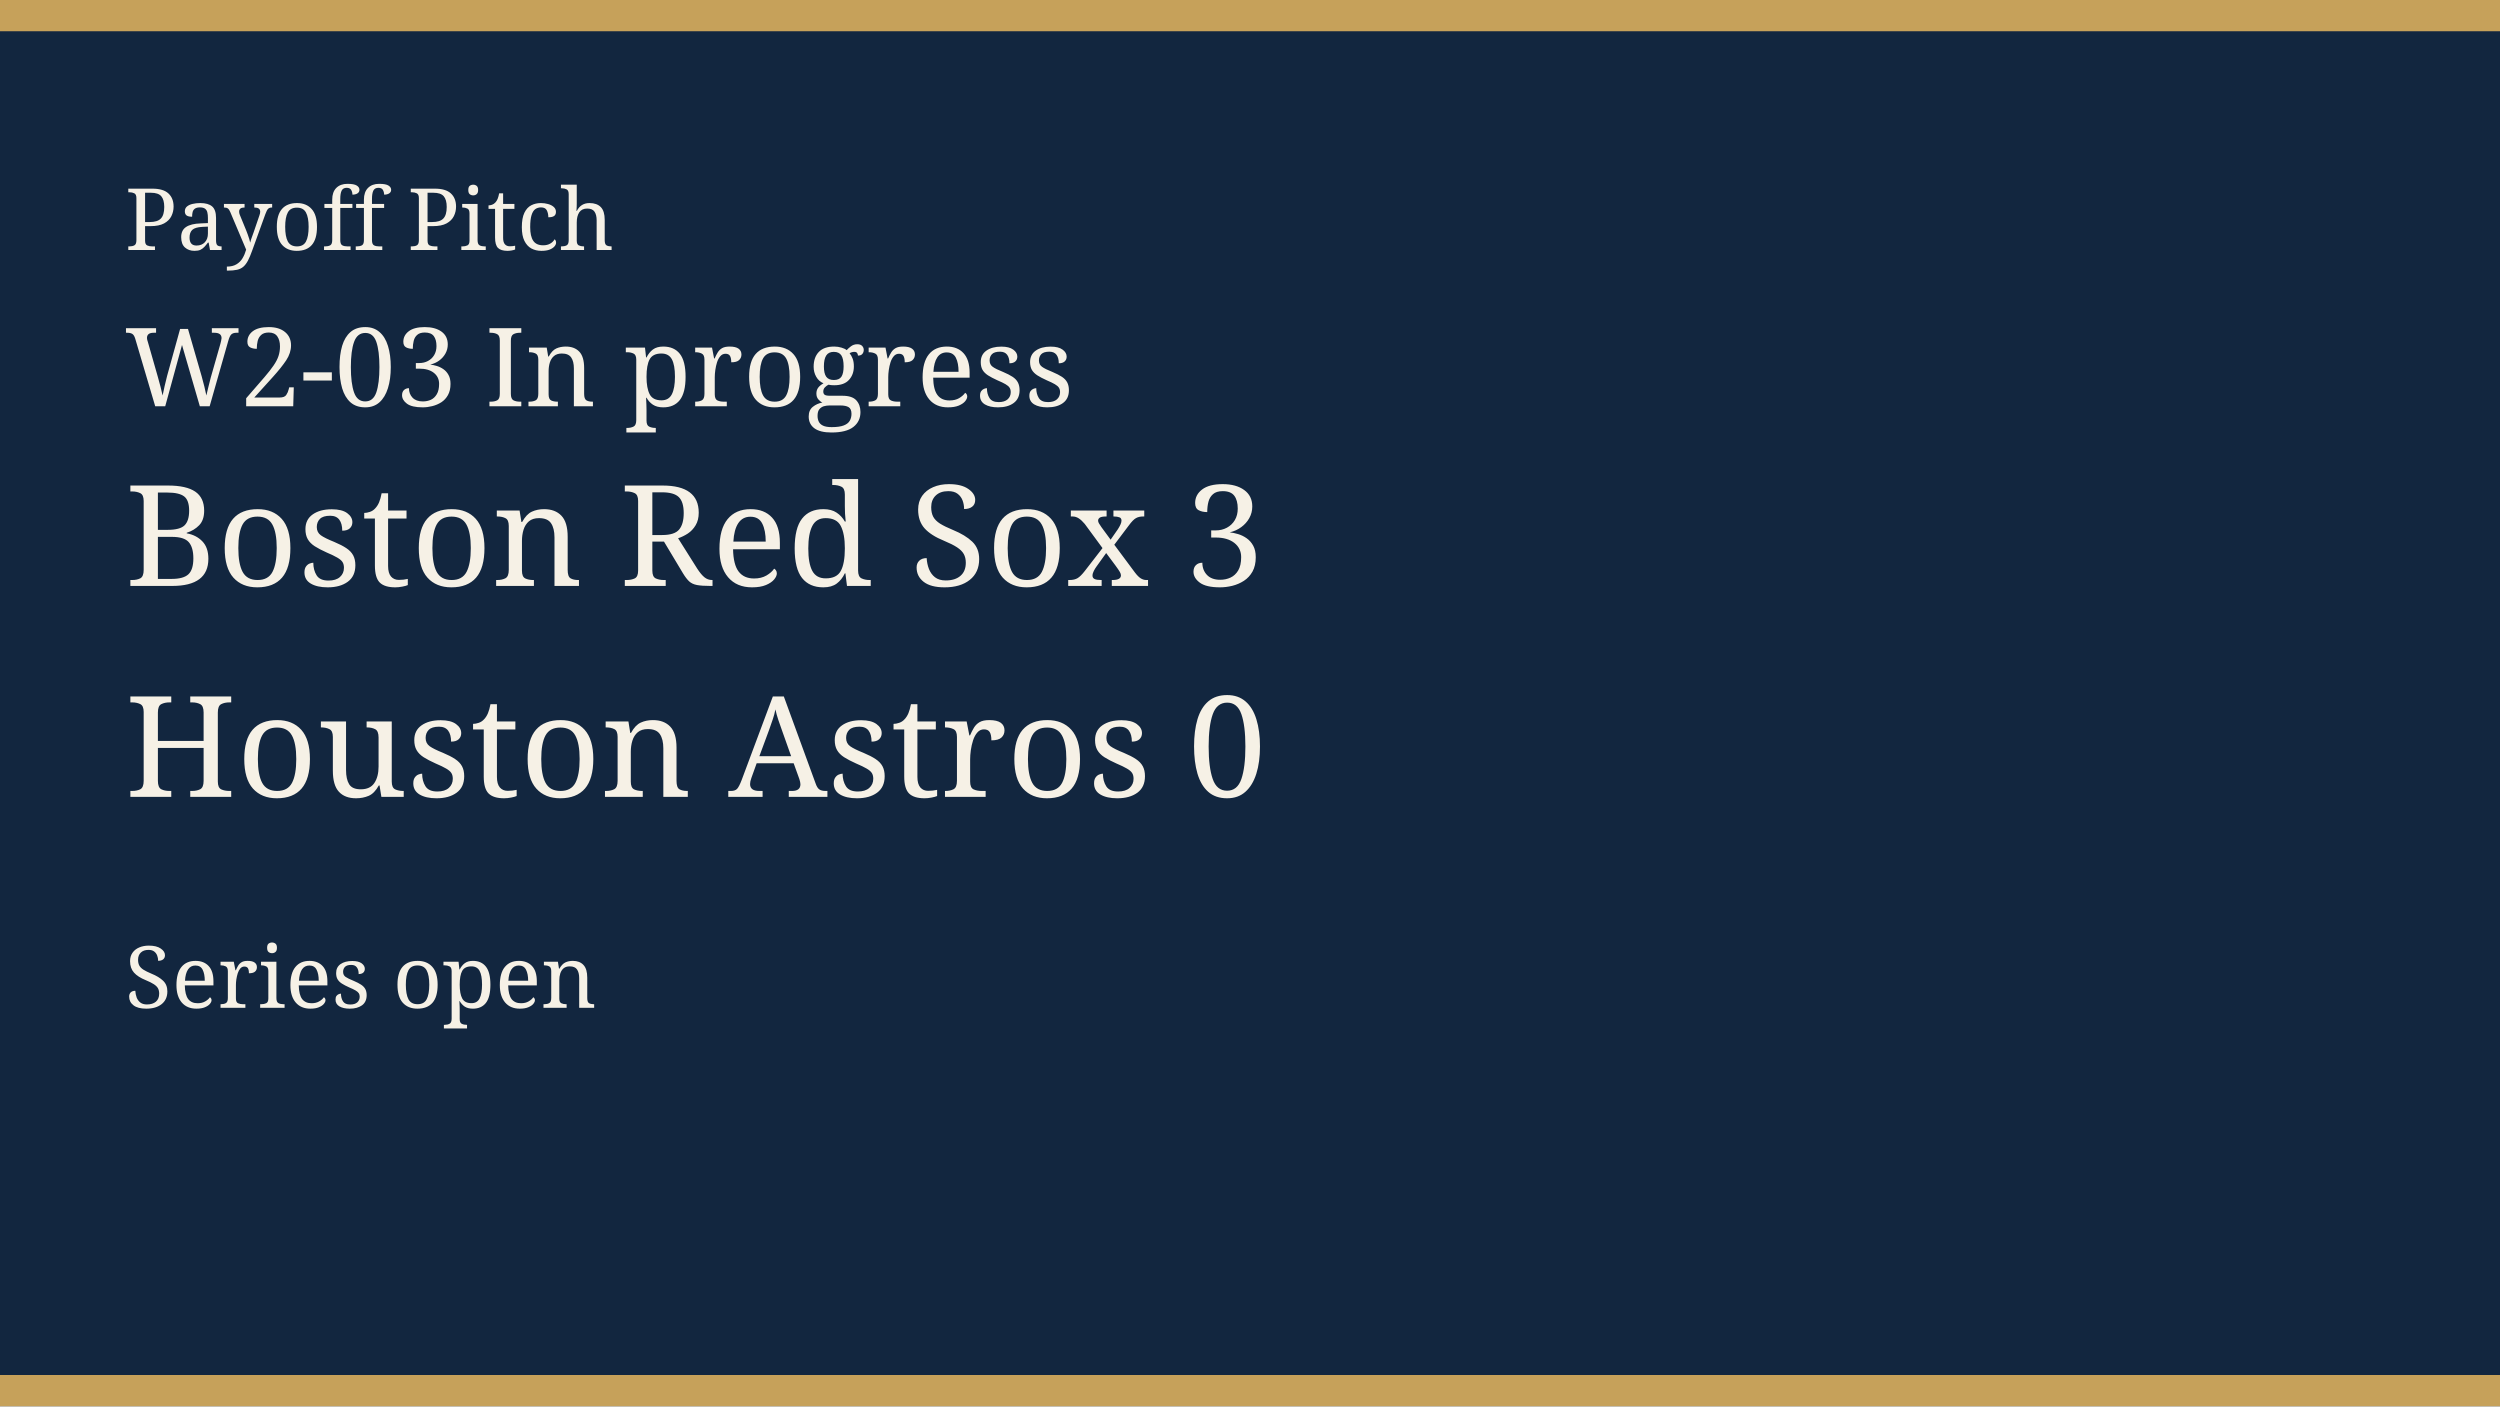
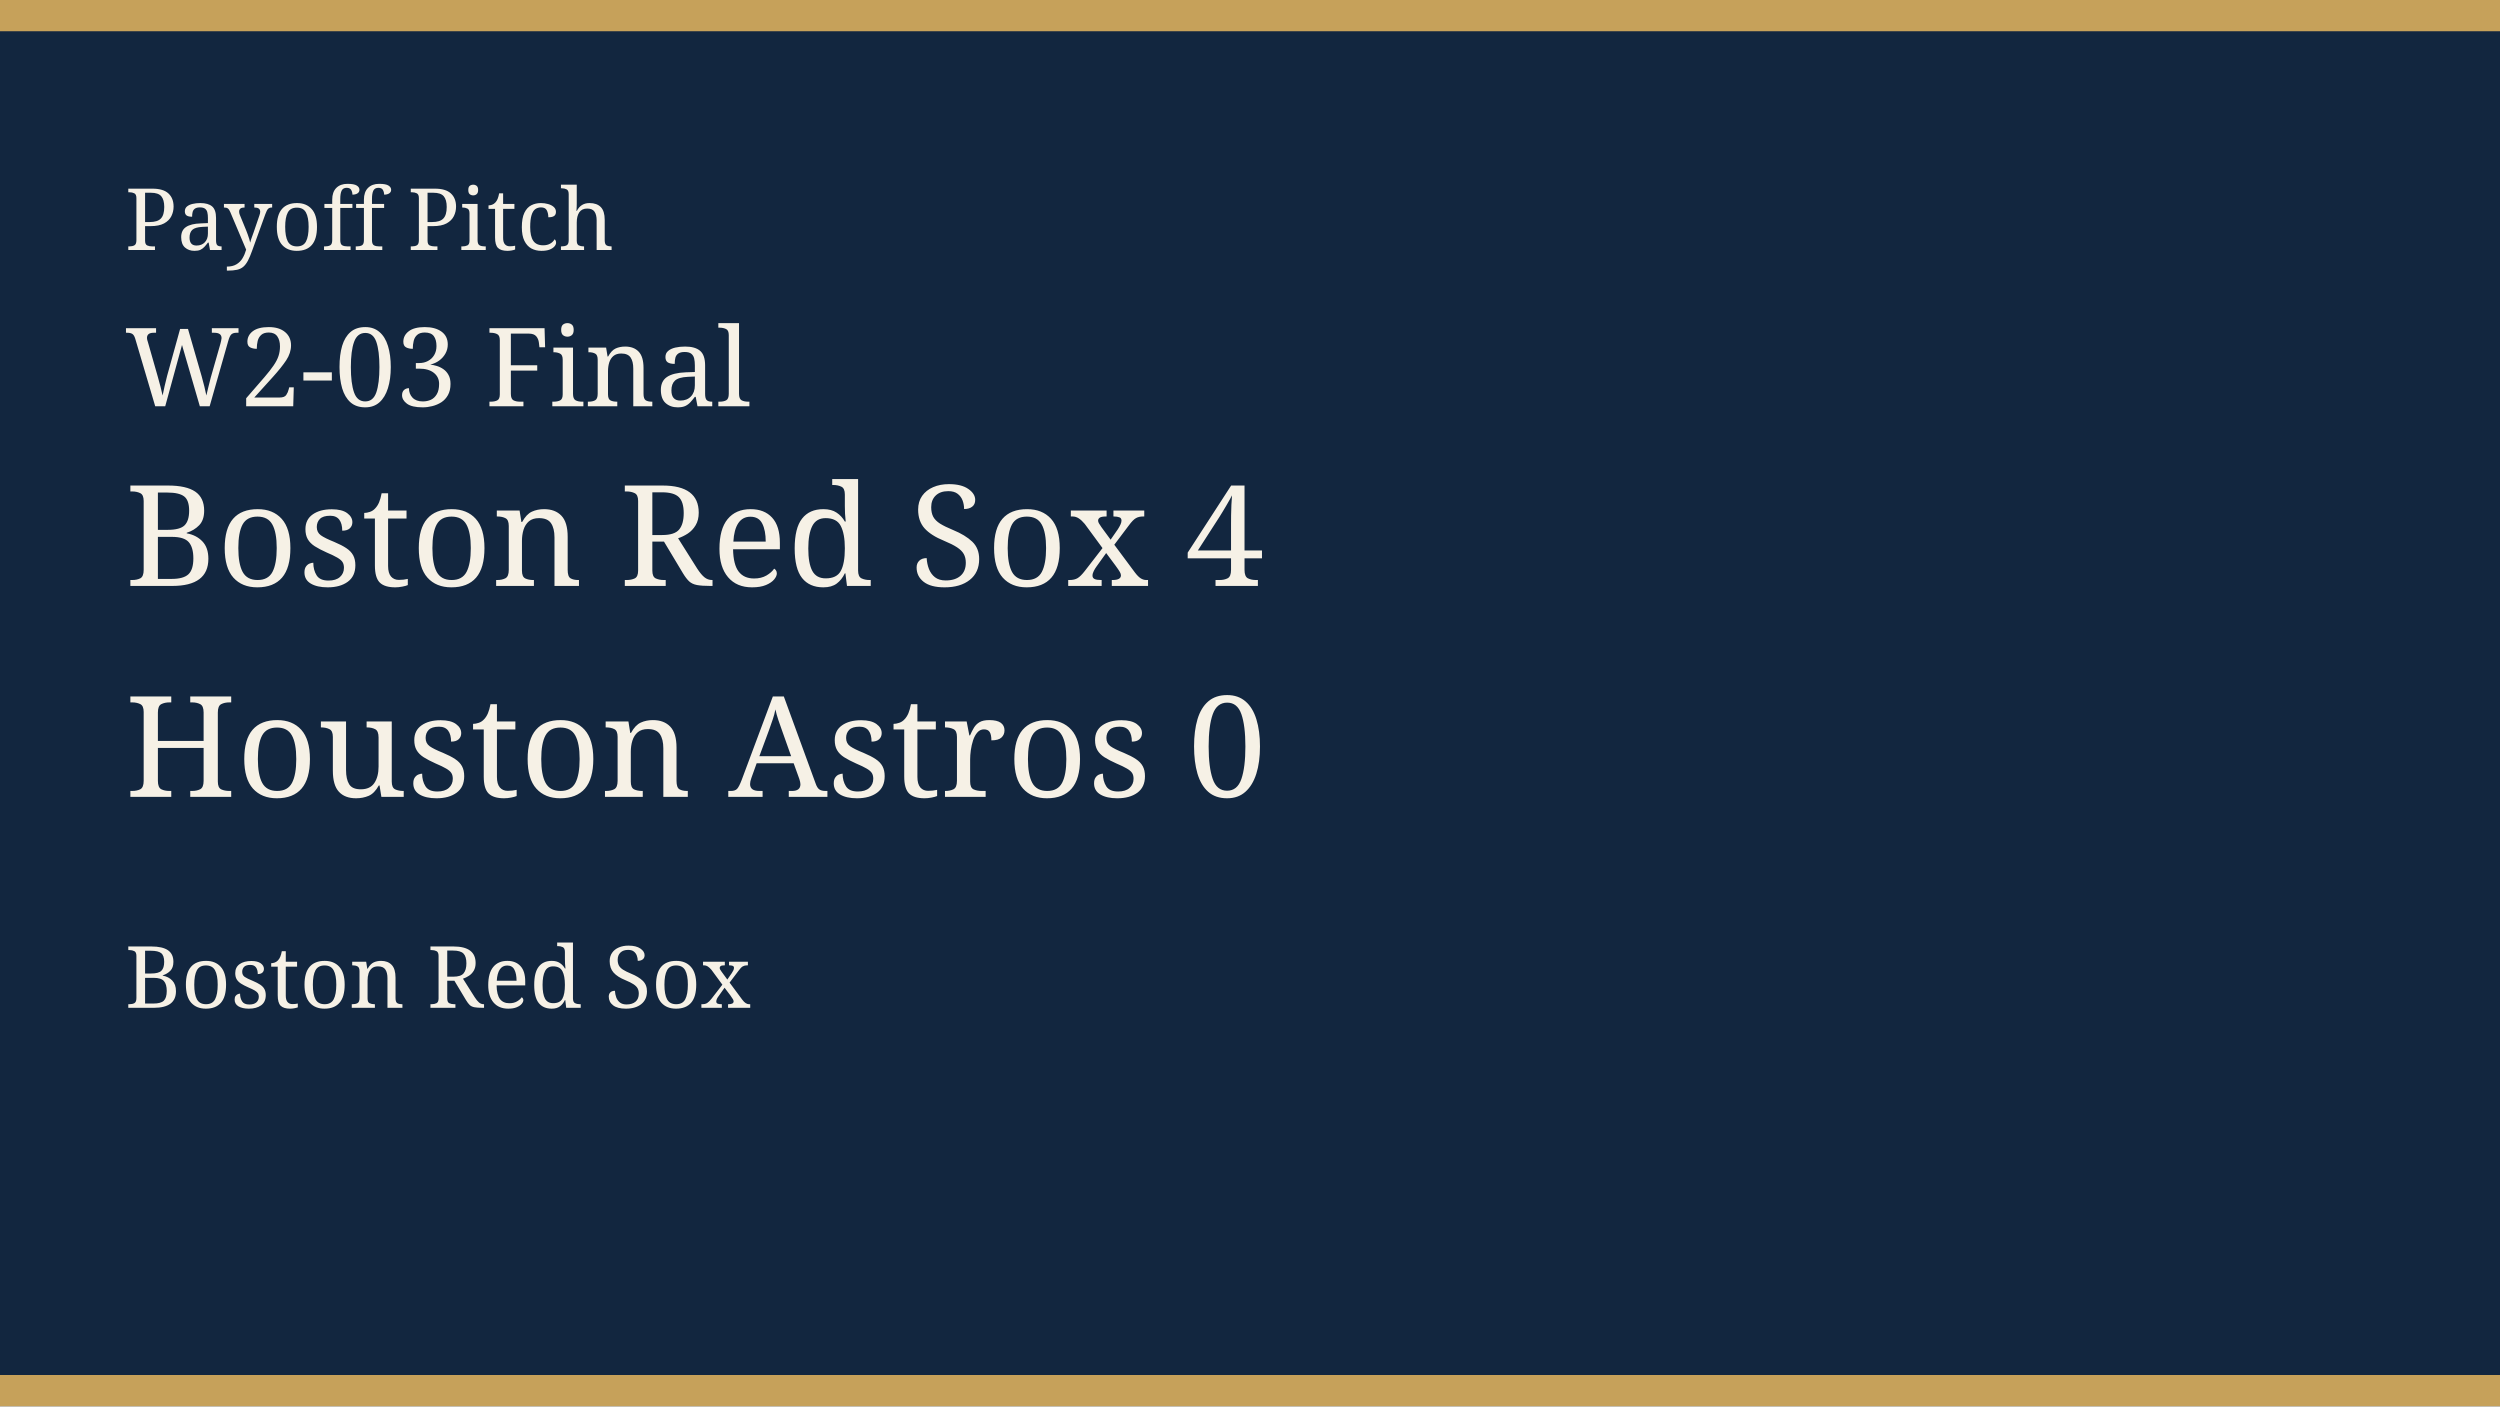
<svg xmlns="http://www.w3.org/2000/svg" width="640" height="360" viewBox="0 0 640 360" role="img">
  <rect width="640" height="360" fill="#12263f" />
  <rect width="640" height="8" fill="#c6a15a" />
  <rect y="352" width="640" height="8" fill="#c6a15a" />
  <text x="32" y="64" fill="#f6f1e6" font-family="Georgia, serif" font-size="22">Payoff Pitch</text>
-   <text x="32" y="104" fill="#f6f1e6" font-family="Georgia, serif" font-size="28">W2-03 In progress</text>
-   <text x="32" y="150" fill="#f6f1e6" font-family="Georgia, serif" font-size="36">Boston Red Sox 3</text>
+   <text x="32" y="104" fill="#f6f1e6" font-family="Georgia, serif" font-size="28">W2-03 Final</text>
+   <text x="32" y="150" fill="#f6f1e6" font-family="Georgia, serif" font-size="36">Boston Red Sox 4</text>
  <text x="32" y="204" fill="#f6f1e6" font-family="Georgia, serif" font-size="36">Houston Astros 0</text>
-   <text x="32" y="258" fill="#f6f1e6" font-family="Georgia, serif" font-size="22">Series open</text>
+   <text x="32" y="258" fill="#f6f1e6" font-family="Georgia, serif" font-size="22">Boston Red Sox</text>
</svg>
